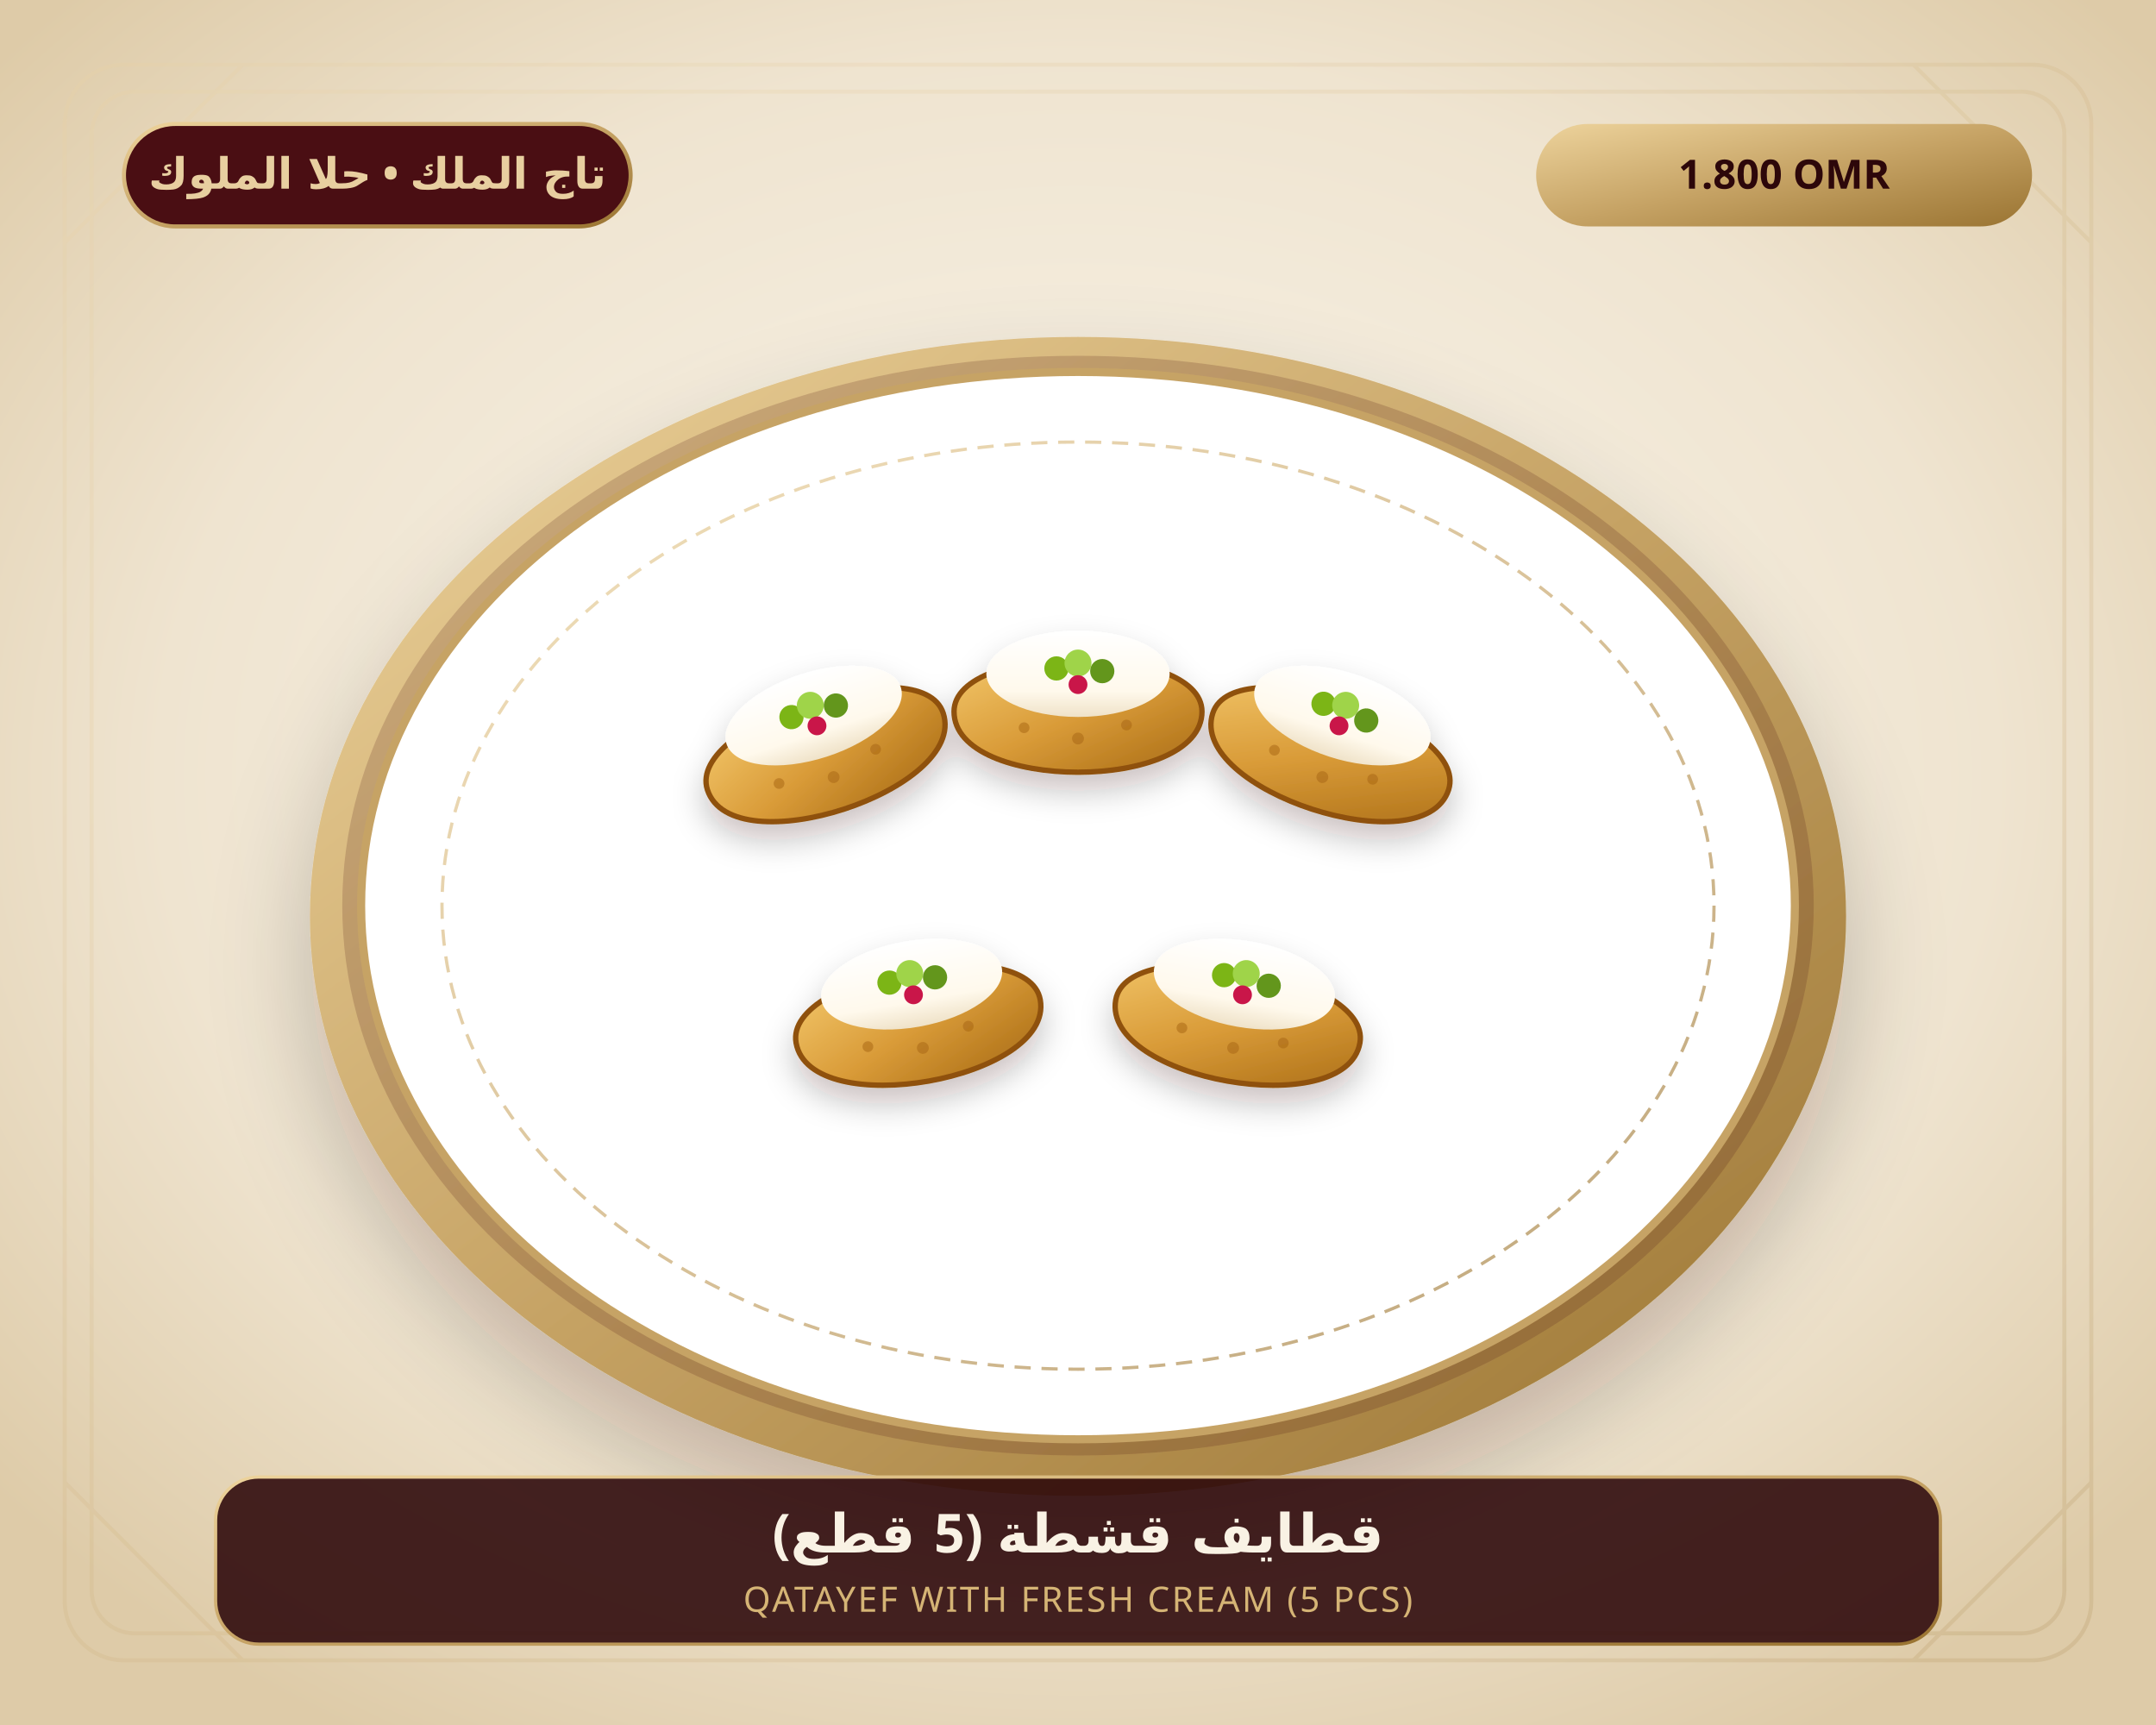
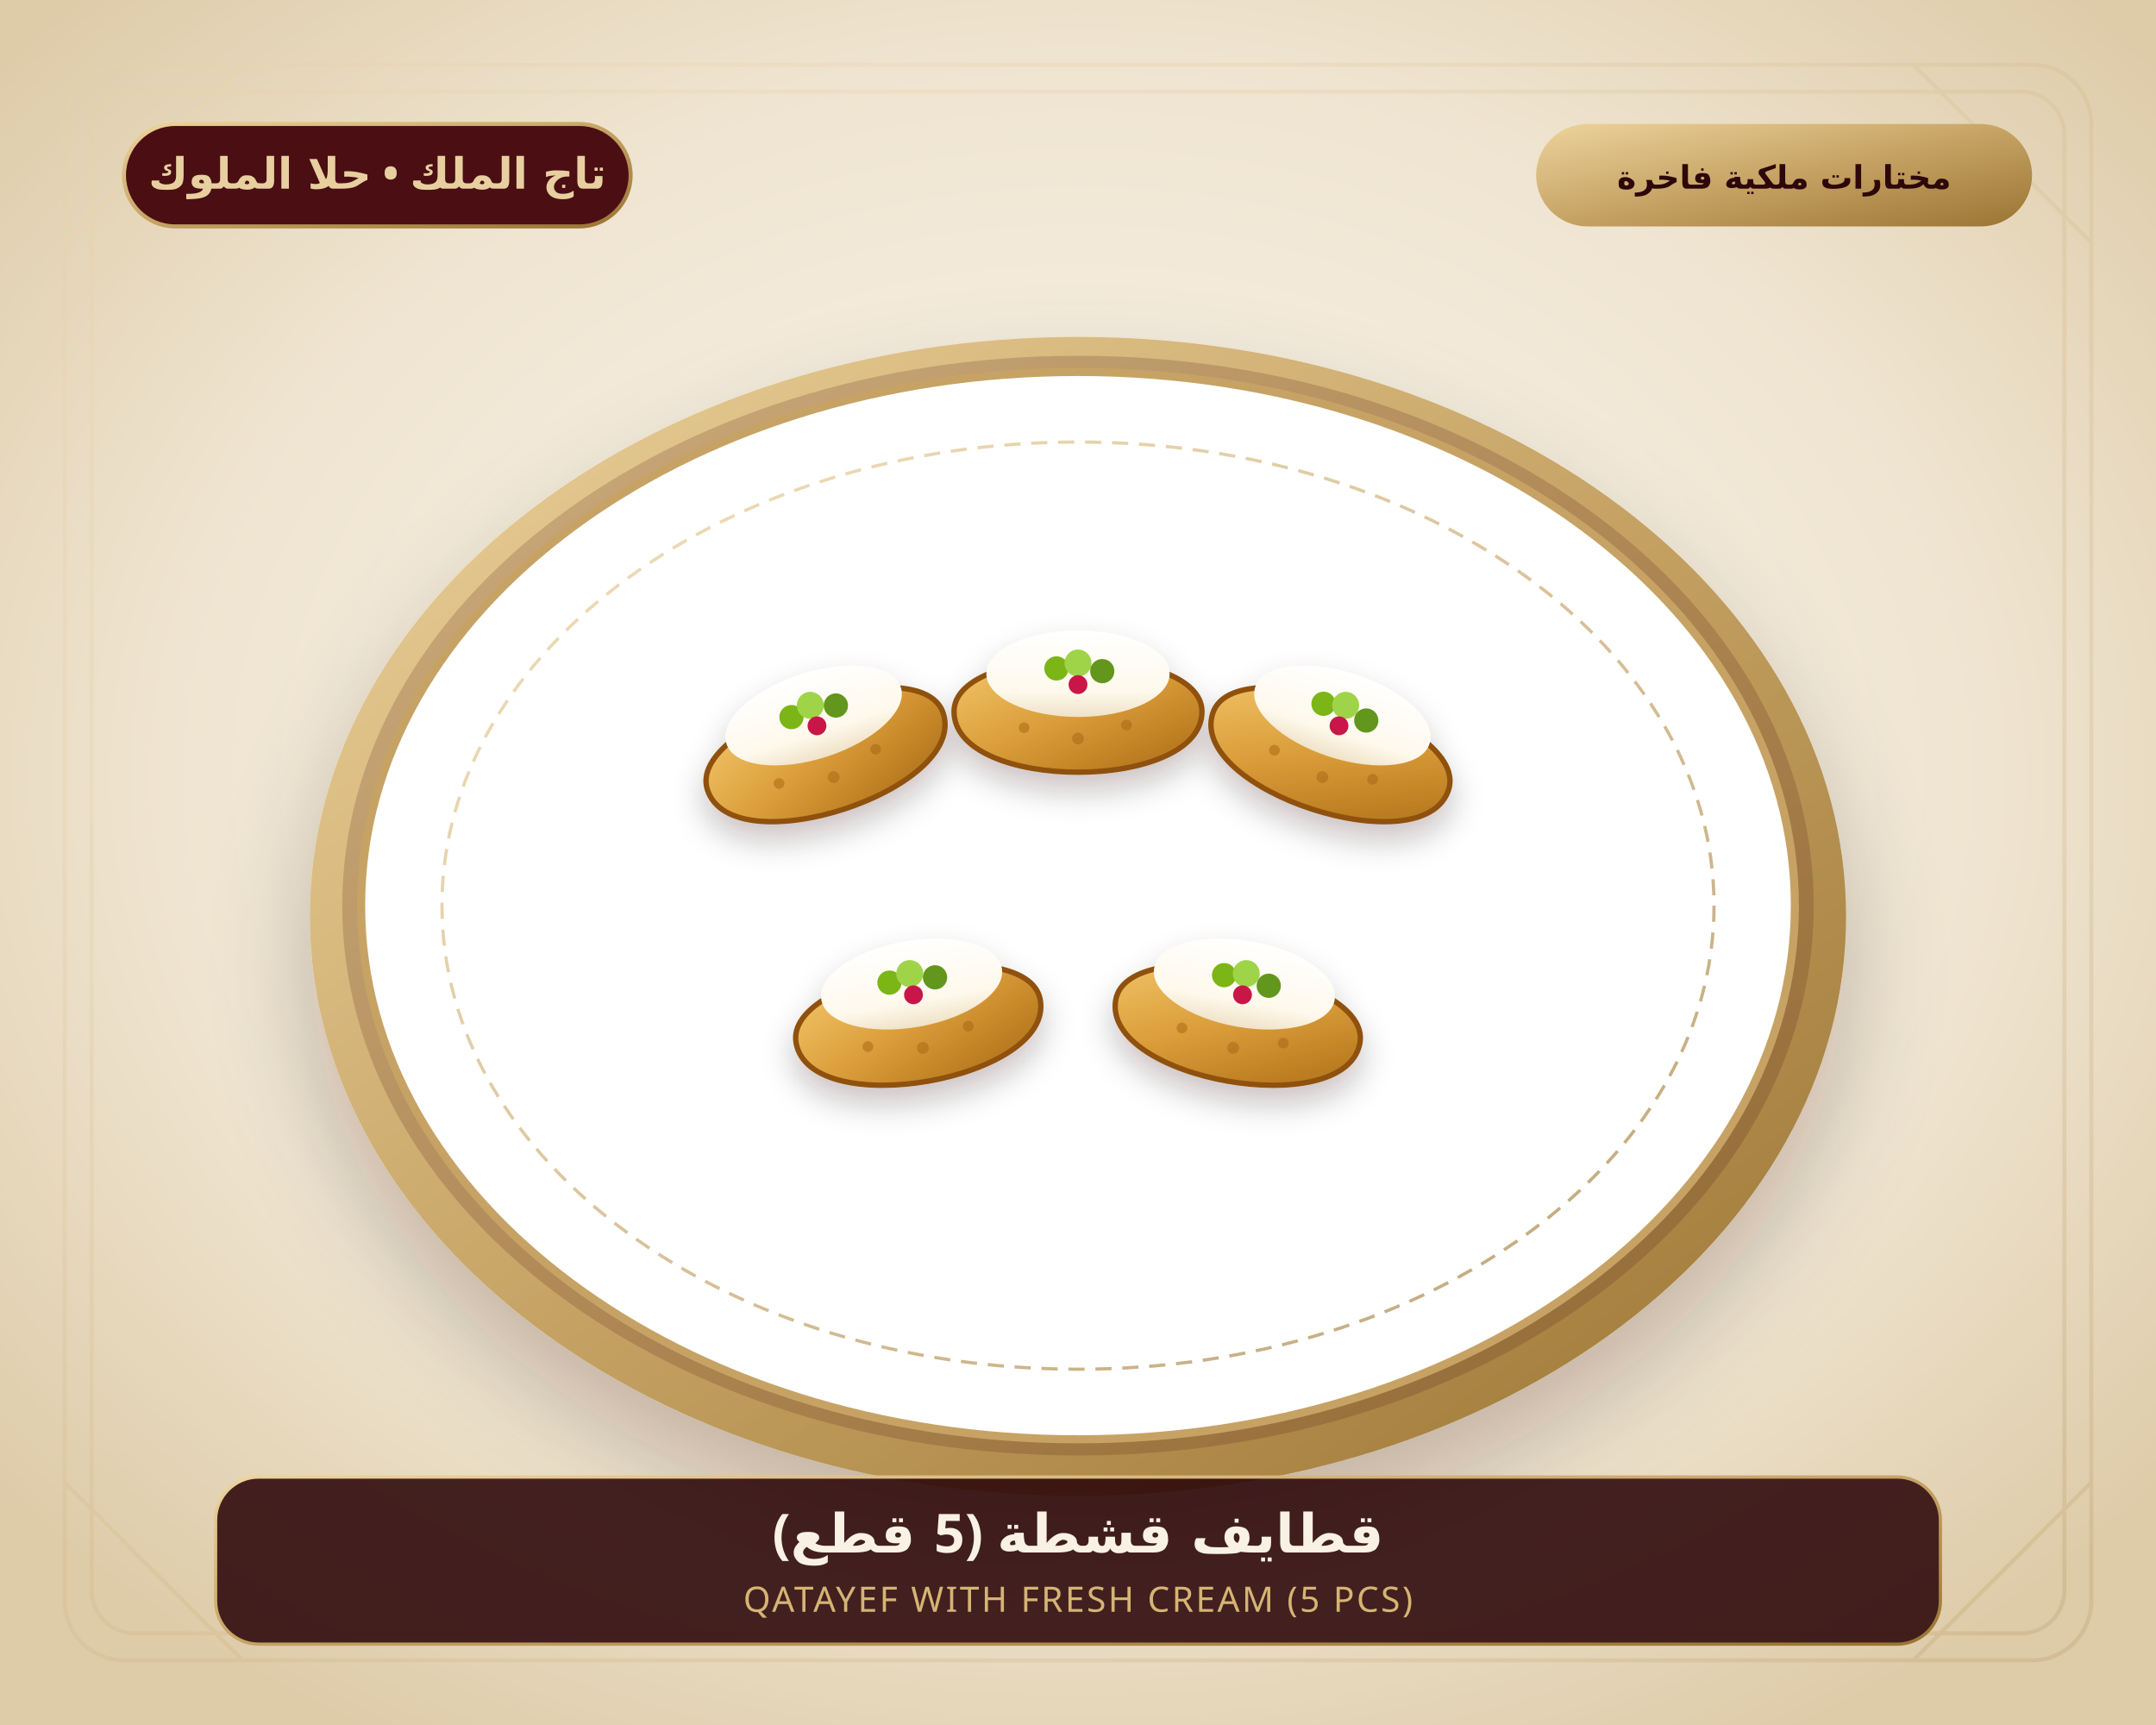
<svg xmlns="http://www.w3.org/2000/svg" viewBox="0 0 800 640" width="800" height="640">
  <defs>
    <radialGradient id="bgGrad" cx="50%" cy="45%" r="65%">
      <stop offset="0%" stop-color="#FBF7EE" />
      <stop offset="65%" stop-color="#EFE4D0" />
      <stop offset="100%" stop-color="#DECBA8" />
    </radialGradient>
    <linearGradient id="goldRim" x1="0%" y1="0%" x2="100%" y2="100%">
      <stop offset="0%" stop-color="#EDD39C" />
      <stop offset="50%" stop-color="#C6A365" />
      <stop offset="100%" stop-color="#9A7432" />
    </linearGradient>
    <linearGradient id="kataifiGold" x1="0%" y1="0%" x2="100%" y2="100%">
      <stop offset="0%" stop-color="#F3C76B" />
      <stop offset="50%" stop-color="#D99B38" />
      <stop offset="100%" stop-color="#A86B14" />
    </linearGradient>
    <linearGradient id="pistachioGreen" x1="0%" y1="0%" x2="100%" y2="100%">
      <stop offset="0%" stop-color="#98C948" />
      <stop offset="55%" stop-color="#6CA329" />
      <stop offset="100%" stop-color="#467314" />
    </linearGradient>
    <linearGradient id="qishtaCream" x1="0%" y1="0%" x2="0%" y2="100%">
      <stop offset="0%" stop-color="#FFFFFF" />
      <stop offset="70%" stop-color="#FFF9EC" />
      <stop offset="100%" stop-color="#EFE2C8" />
    </linearGradient>
    <linearGradient id="walnutBronze" x1="0%" y1="0%" x2="100%" y2="100%">
      <stop offset="0%" stop-color="#C48845" />
      <stop offset="50%" stop-color="#8F5922" />
      <stop offset="100%" stop-color="#5E350E" />
    </linearGradient>
    <linearGradient id="chocoRich" x1="0%" y1="0%" x2="100%" y2="100%">
      <stop offset="0%" stop-color="#5A311D" />
      <stop offset="50%" stop-color="#3B1D0F" />
      <stop offset="100%" stop-color="#241007" />
    </linearGradient>
    <filter id="softShadow" x="-15%" y="-15%" width="130%" height="135%">
      <feDropShadow dx="0" dy="18" stdDeviation="18" flood-color="#2B070A" flood-opacity="0.22" />
    </filter>
    <filter id="pieceShadow" x="-20%" y="-20%" width="140%" height="140%">
      <feDropShadow dx="0" dy="6" stdDeviation="6" flood-color="#2B070A" flood-opacity="0.24" />
    </filter>
  </defs>
  <rect width="800" height="640" fill="url(#bgGrad)" />
  <g opacity="0.16" stroke="url(#goldRim)" stroke-width="1.5" fill="none">
    <rect x="24" y="24" width="752" height="592" rx="22" />
    <rect x="34" y="34" width="732" height="572" rx="16" />
    <path d="M24 90 L90 24 M776 90 L710 24 M24 550 L90 616 M776 550 L710 616" />
  </g>
  <g filter="url(#softShadow)">
    <ellipse cx="400" cy="340" rx="285" ry="215" fill="url(#goldRim)" />
    <ellipse cx="400" cy="336" rx="273" ry="204" fill="#4A0E13" opacity="0.18" />
    <ellipse cx="400" cy="336" rx="266" ry="198" fill="#FFFFFF" stroke="#C6A365" stroke-width="3" />
    <ellipse cx="400" cy="336" rx="236" ry="172" fill="none" stroke="url(#goldRim)" stroke-width="1.2" stroke-dasharray="6 4" opacity="0.65" />
  </g>
  <g filter="url(#pieceShadow)">
    <g transform="translate(305,275) rotate(-18)">
      <path d="M-46 4 C-46 34, 46 34, 46 4 C46 -22, -46 -22, -46 4 Z" fill="url(#kataifiGold)" stroke="#8F510C" stroke-width="2" />
      <circle cx="-20" cy="10" r="2" fill="#A66312" opacity="0.5" />
      <circle cx="0" cy="14" r="2.2" fill="#A66312" opacity="0.5" />
      <circle cx="18" cy="9" r="2" fill="#A66312" opacity="0.5" />
      <ellipse cx="0" cy="-10" rx="34" ry="16" fill="url(#qishtaCream)" />
      <circle cx="-8" cy="-12" r="4.5" fill="#7CB518" />
      <circle cx="0" cy="-14" r="5" fill="#9FD448" />
      <circle cx="9" cy="-11" r="4.5" fill="#63961E" />
      <circle cx="0" cy="-6" r="3.5" fill="#C9184A" />
    </g>
    <g transform="translate(400,260) rotate(0)">
      <path d="M-46 4 C-46 34, 46 34, 46 4 C46 -22, -46 -22, -46 4 Z" fill="url(#kataifiGold)" stroke="#8F510C" stroke-width="2" />
      <circle cx="-20" cy="10" r="2" fill="#A66312" opacity="0.5" />
      <circle cx="0" cy="14" r="2.2" fill="#A66312" opacity="0.5" />
      <circle cx="18" cy="9" r="2" fill="#A66312" opacity="0.5" />
      <ellipse cx="0" cy="-10" rx="34" ry="16" fill="url(#qishtaCream)" />
      <circle cx="-8" cy="-12" r="4.5" fill="#7CB518" />
      <circle cx="0" cy="-14" r="5" fill="#9FD448" />
      <circle cx="9" cy="-11" r="4.5" fill="#63961E" />
      <circle cx="0" cy="-6" r="3.5" fill="#C9184A" />
    </g>
    <g transform="translate(495,275) rotate(18)">
      <path d="M-46 4 C-46 34, 46 34, 46 4 C46 -22, -46 -22, -46 4 Z" fill="url(#kataifiGold)" stroke="#8F510C" stroke-width="2" />
      <circle cx="-20" cy="10" r="2" fill="#A66312" opacity="0.5" />
      <circle cx="0" cy="14" r="2.2" fill="#A66312" opacity="0.5" />
      <circle cx="18" cy="9" r="2" fill="#A66312" opacity="0.5" />
      <ellipse cx="0" cy="-10" rx="34" ry="16" fill="url(#qishtaCream)" />
      <circle cx="-8" cy="-12" r="4.5" fill="#7CB518" />
      <circle cx="0" cy="-14" r="5" fill="#9FD448" />
      <circle cx="9" cy="-11" r="4.5" fill="#63961E" />
      <circle cx="0" cy="-6" r="3.5" fill="#C9184A" />
    </g>
    <g transform="translate(340,375) rotate(-10)">
      <path d="M-46 4 C-46 34, 46 34, 46 4 C46 -22, -46 -22, -46 4 Z" fill="url(#kataifiGold)" stroke="#8F510C" stroke-width="2" />
      <circle cx="-20" cy="10" r="2" fill="#A66312" opacity="0.5" />
      <circle cx="0" cy="14" r="2.2" fill="#A66312" opacity="0.5" />
      <circle cx="18" cy="9" r="2" fill="#A66312" opacity="0.5" />
      <ellipse cx="0" cy="-10" rx="34" ry="16" fill="url(#qishtaCream)" />
      <circle cx="-8" cy="-12" r="4.5" fill="#7CB518" />
      <circle cx="0" cy="-14" r="5" fill="#9FD448" />
      <circle cx="9" cy="-11" r="4.5" fill="#63961E" />
      <circle cx="0" cy="-6" r="3.5" fill="#C9184A" />
    </g>
    <g transform="translate(460,375) rotate(10)">
      <path d="M-46 4 C-46 34, 46 34, 46 4 C46 -22, -46 -22, -46 4 Z" fill="url(#kataifiGold)" stroke="#8F510C" stroke-width="2" />
      <circle cx="-20" cy="10" r="2" fill="#A66312" opacity="0.5" />
      <circle cx="0" cy="14" r="2.2" fill="#A66312" opacity="0.5" />
      <circle cx="18" cy="9" r="2" fill="#A66312" opacity="0.5" />
      <ellipse cx="0" cy="-10" rx="34" ry="16" fill="url(#qishtaCream)" />
      <circle cx="-8" cy="-12" r="4.5" fill="#7CB518" />
      <circle cx="0" cy="-14" r="5" fill="#9FD448" />
      <circle cx="9" cy="-11" r="4.5" fill="#63961E" />
      <circle cx="0" cy="-6" r="3.5" fill="#C9184A" />
    </g>
  </g>
  <g transform="translate(46, 46)">
    <rect x="0" y="0" width="188" height="38" rx="19" fill="#4A0E13" stroke="url(#goldRim)" stroke-width="1.5" />
    <text x="94" y="24" text-anchor="middle" fill="#E8CFA0" font-family="Amiri, Tajawal, sans-serif" font-size="16" font-weight="bold">تاج الملك • حلا الملوك</text>
  </g>
  <g transform="translate(570, 46)">
    <rect x="0" y="0" width="184" height="38" rx="19" fill="url(#goldRim)" />
-     <text x="92" y="24" text-anchor="middle" fill="#2D070A" font-family="Tajawal, Plus Jakarta Sans, sans-serif" font-size="15" font-weight="bold">1.800 OMR</text>
+     <text x="92" y="24" text-anchor="middle" fill="#2D070A" font-family="Tajawal, Plus Jakarta Sans, sans-serif" font-size="12" font-weight="bold">مختارات ملكية فاخرة</text>
  </g>
  <g transform="translate(80, 548)">
    <rect x="0" y="0" width="640" height="62" rx="16" fill="#2D070A" fill-opacity="0.88" stroke="url(#goldRim)" stroke-width="1.2" />
    <text x="320" y="28" text-anchor="middle" fill="#F9F2E4" font-family="Tajawal, Amiri, sans-serif" font-size="20" font-weight="bold">قطايف قشطة (5 قطع)</text>
    <text x="320" y="50" text-anchor="middle" fill="#D5B475" font-family="Plus Jakarta Sans, sans-serif" font-size="13" letter-spacing="0.8">QATAYEF WITH FRESH CREAM (5 PCS)</text>
  </g>
</svg>
